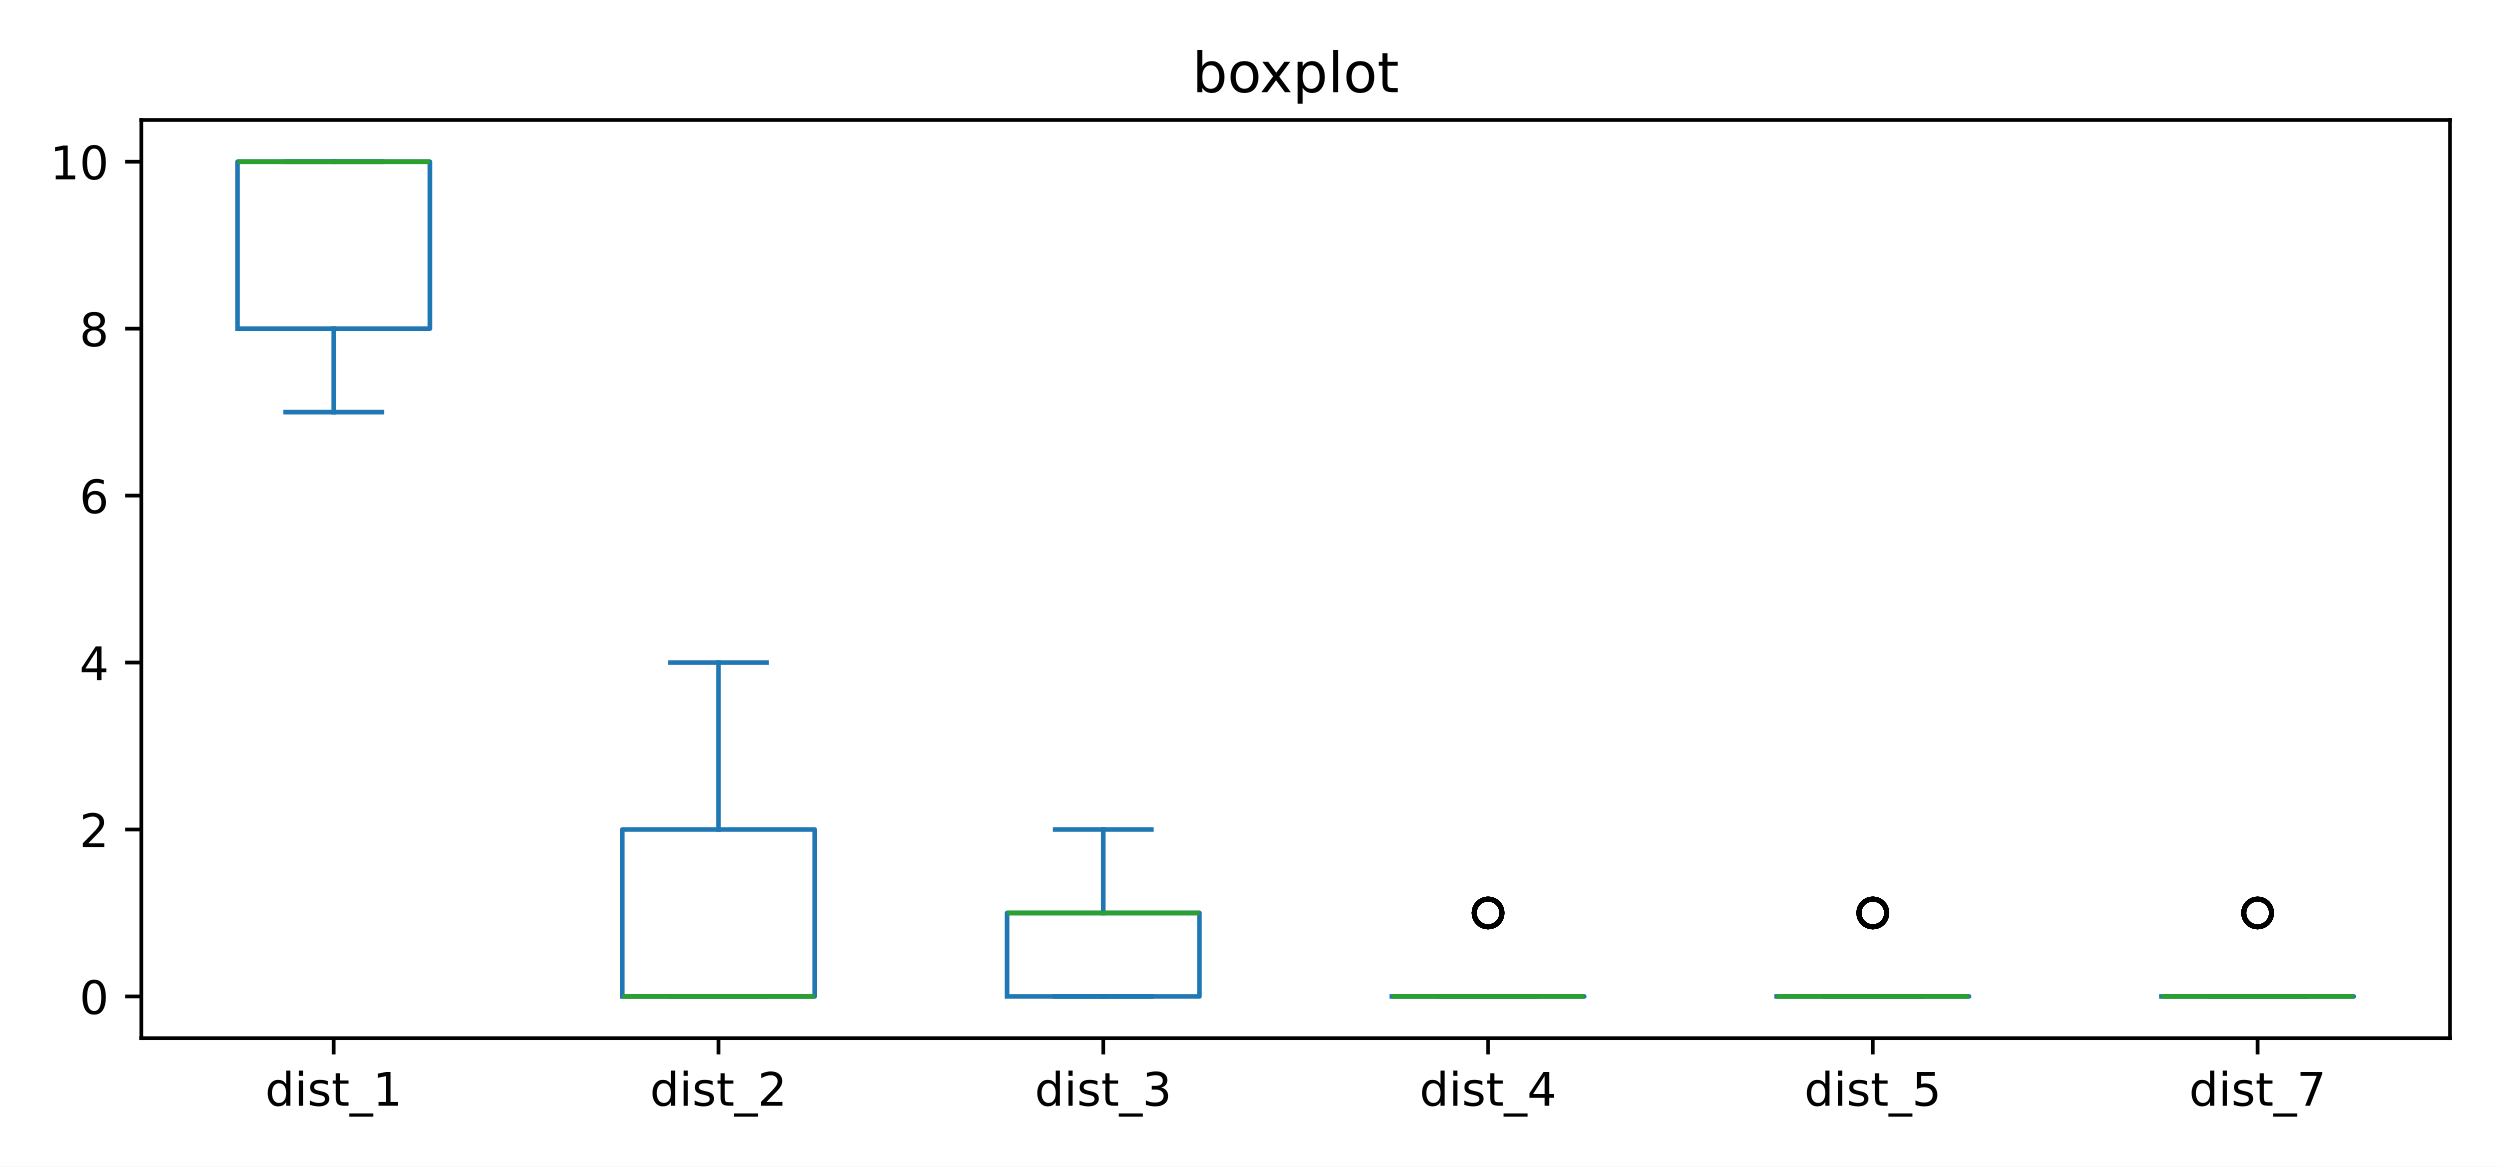
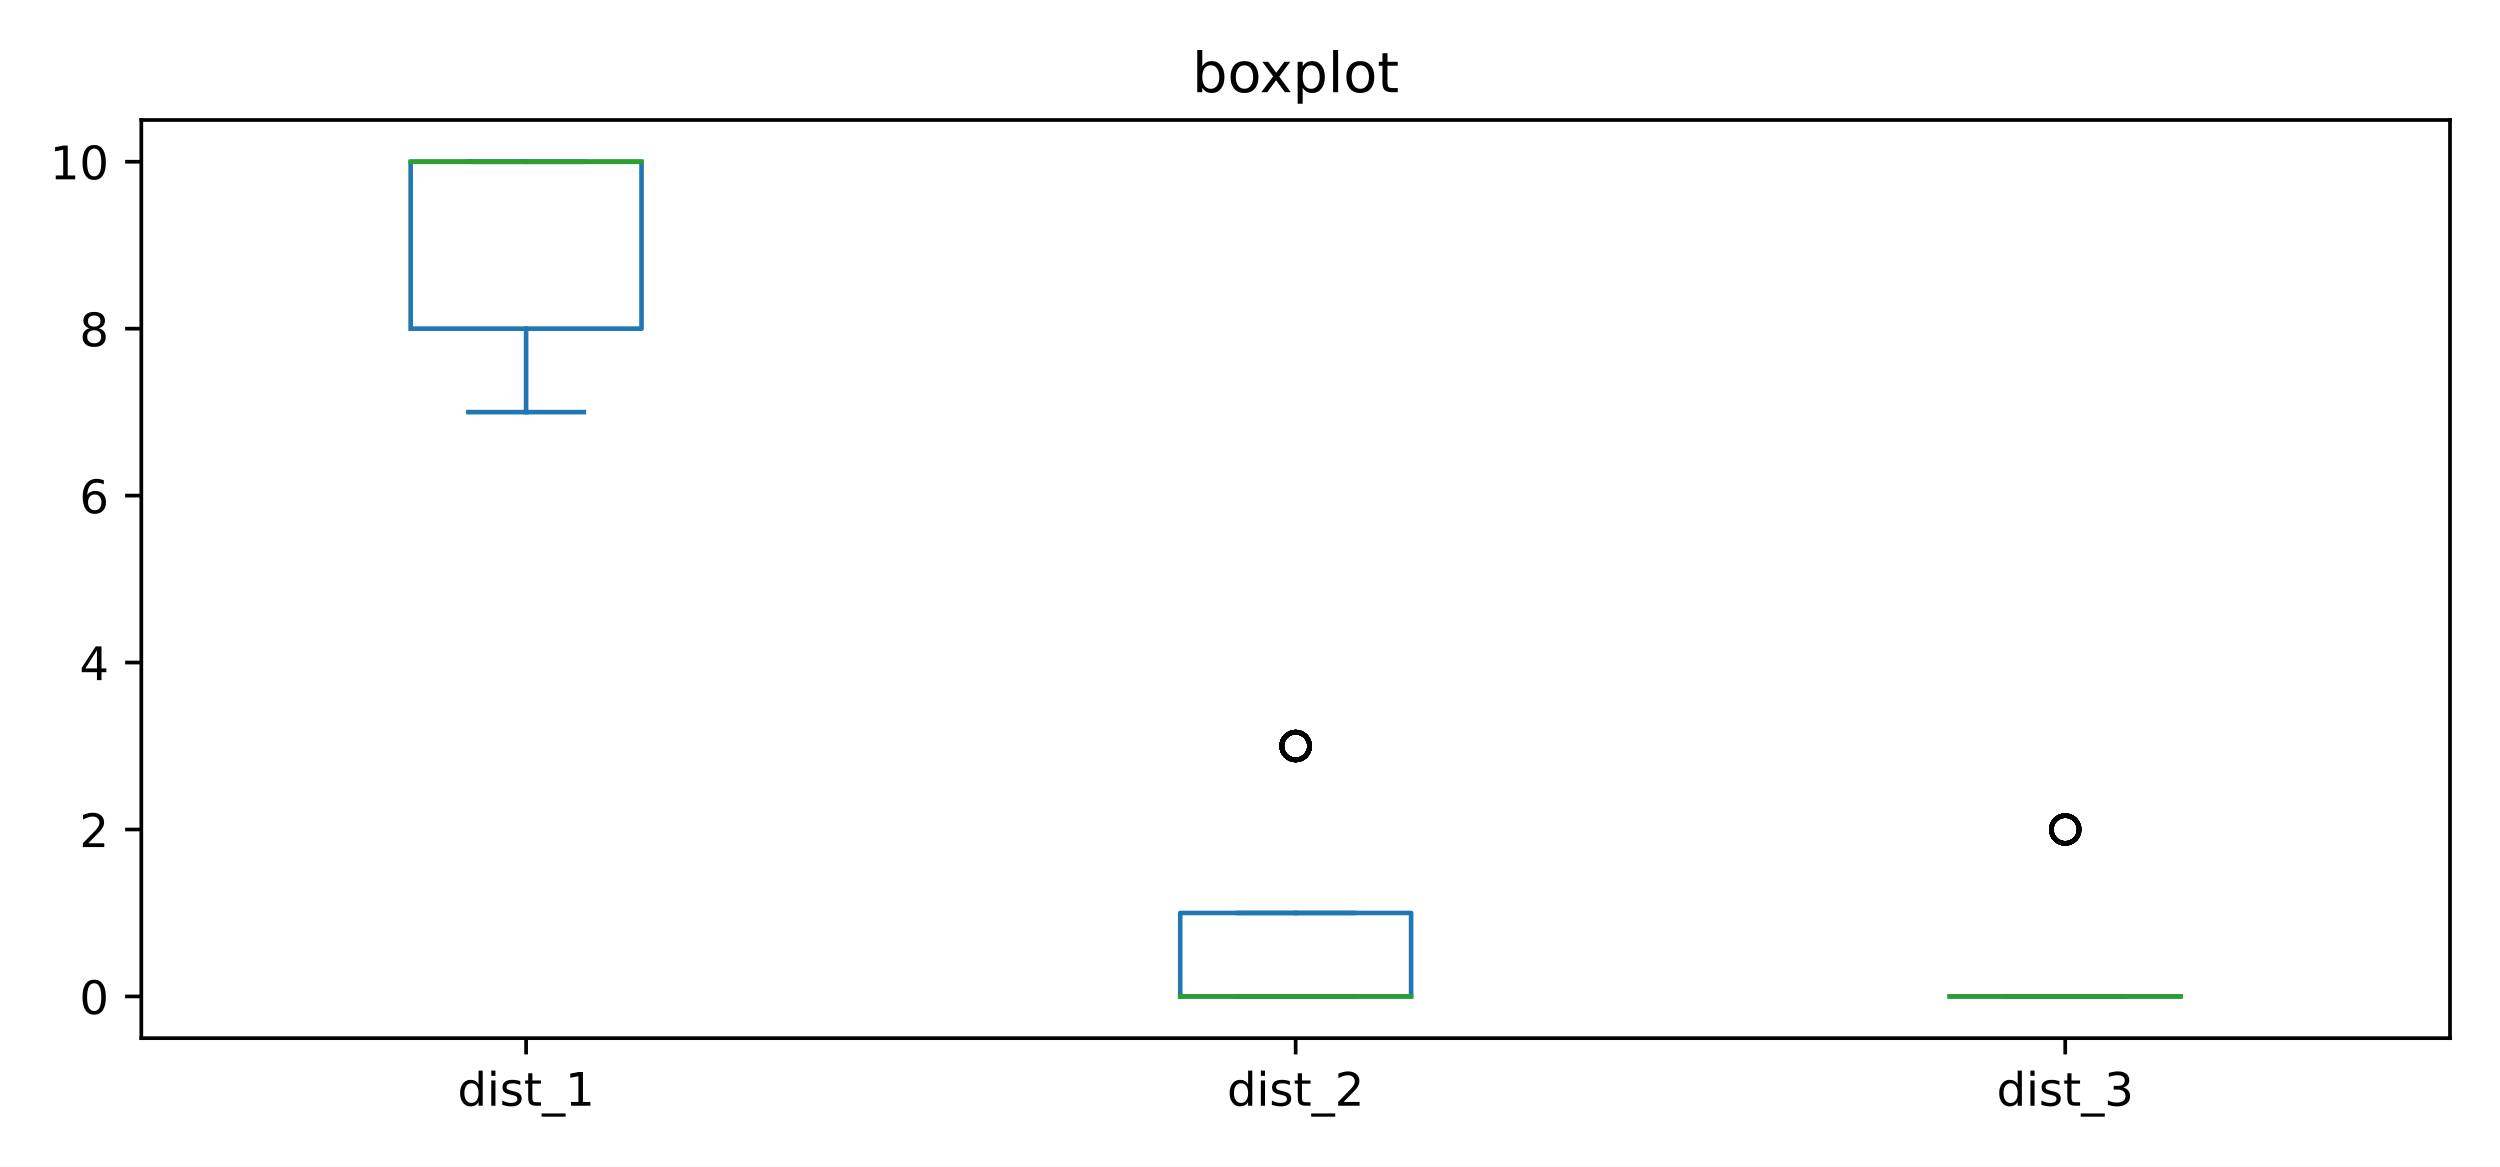
<svg xmlns="http://www.w3.org/2000/svg" xmlns:xlink="http://www.w3.org/1999/xlink" width="540pt" height="252pt" viewBox="0 0 540 252" version="1.1">
  <defs>
    <style type="text/css">*{stroke-linejoin: round; stroke-linecap: butt}</style>
  </defs>
  <g id="figure_1">
    <g id="patch_1">
      <path d="M 0 252  L 540 252  L 540 0  L 0 0  z " style="fill: #ffffff" />
    </g>
    <g id="axes_1">
      <g id="patch_2">
        <path d="M 30.525 224.244  L 529.2 224.244  L 529.2 25.918  L 30.525 25.918  z " style="fill: #ffffff" />
      </g>
      <g id="matplotlib.axis_1">
        <g id="xtick_1">
          <g id="line2d_1">
            <defs>
-               <path id="mc509474adf" d="M 0 0  L 0 3.5  " style="stroke: #000000; stroke-width: 0.8" />
+               <path id="m65c4c6ce9b" d="M 0 0  L 0 3.5  " style="stroke: #000000; stroke-width: 0.8" />
            </defs>
            <g>
-               <use xlink:href="#mc509474adf" x="72.081" y="224.244" style="stroke: #000000; stroke-width: 0.8" />
+               <use xlink:href="#m65c4c6ce9b" x="113.638" y="224.244" style="stroke: #000000; stroke-width: 0.8" />
            </g>
          </g>
          <g id="text_1">
-             <g transform="translate(57.27188 238.8422) scale(0.1 -0.1)">
+             <g transform="translate(98.82812 238.8422)scale(0.1 -0.1)">
              <defs>
                <path id="DejaVuSans-64" d="M 2906 2969  L 2906 4863  L 3481 4863  L 3481 0  L 2906 0  L 2906 525  Q 2725 213 2448 61  Q 2172 -91 1784 -91  Q 1150 -91 751 415  Q 353 922 353 1747  Q 353 2572 751 3078  Q 1150 3584 1784 3584  Q 2172 3584 2448 3432  Q 2725 3281 2906 2969  z M 947 1747  Q 947 1113 1208 752  Q 1469 391 1925 391  Q 2381 391 2643 752  Q 2906 1113 2906 1747  Q 2906 2381 2643 2742  Q 2381 3103 1925 3103  Q 1469 3103 1208 2742  Q 947 2381 947 1747  z " transform="scale(0.015625)" />
                <path id="DejaVuSans-69" d="M 603 3500  L 1178 3500  L 1178 0  L 603 0  L 603 3500  z M 603 4863  L 1178 4863  L 1178 4134  L 603 4134  L 603 4863  z " transform="scale(0.015625)" />
                <path id="DejaVuSans-73" d="M 2834 3397  L 2834 2853  Q 2591 2978 2328 3040  Q 2066 3103 1784 3103  Q 1356 3103 1142 2972  Q 928 2841 928 2578  Q 928 2378 1081 2264  Q 1234 2150 1697 2047  L 1894 2003  Q 2506 1872 2764 1633  Q 3022 1394 3022 966  Q 3022 478 2636 193  Q 2250 -91 1575 -91  Q 1294 -91 989 -36  Q 684 19 347 128  L 347 722  Q 666 556 975 473  Q 1284 391 1588 391  Q 1994 391 2212 530  Q 2431 669 2431 922  Q 2431 1156 2273 1281  Q 2116 1406 1581 1522  L 1381 1569  Q 847 1681 609 1914  Q 372 2147 372 2553  Q 372 3047 722 3315  Q 1072 3584 1716 3584  Q 2034 3584 2315 3537  Q 2597 3491 2834 3397  z " transform="scale(0.015625)" />
                <path id="DejaVuSans-74" d="M 1172 4494  L 1172 3500  L 2356 3500  L 2356 3053  L 1172 3053  L 1172 1153  Q 1172 725 1289 603  Q 1406 481 1766 481  L 2356 481  L 2356 0  L 1766 0  Q 1100 0 847 248  Q 594 497 594 1153  L 594 3053  L 172 3053  L 172 3500  L 594 3500  L 594 4494  L 1172 4494  z " transform="scale(0.015625)" />
                <path id="DejaVuSans-5f" d="M 3263 -1063  L 3263 -1509  L -63 -1509  L -63 -1063  L 3263 -1063  z " transform="scale(0.015625)" />
                <path id="DejaVuSans-31" d="M 794 531  L 1825 531  L 1825 4091  L 703 3866  L 703 4441  L 1819 4666  L 2450 4666  L 2450 531  L 3481 531  L 3481 0  L 794 0  L 794 531  z " transform="scale(0.015625)" />
              </defs>
              <use xlink:href="#DejaVuSans-64" />
              <use xlink:href="#DejaVuSans-69" x="63.477" />
              <use xlink:href="#DejaVuSans-73" x="91.26" />
              <use xlink:href="#DejaVuSans-74" x="143.359" />
              <use xlink:href="#DejaVuSans-5f" x="182.568" />
              <use xlink:href="#DejaVuSans-31" x="232.568" />
            </g>
          </g>
        </g>
        <g id="xtick_2">
          <g id="line2d_2">
            <g>
-               <use xlink:href="#mc509474adf" x="155.194" y="224.244" style="stroke: #000000; stroke-width: 0.8" />
+               <use xlink:href="#m65c4c6ce9b" x="279.863" y="224.244" style="stroke: #000000; stroke-width: 0.8" />
            </g>
          </g>
          <g id="text_2">
-             <g transform="translate(140.3844 238.8422) scale(0.1 -0.1)">
+             <g transform="translate(265.0531 238.8422)scale(0.1 -0.1)">
              <defs>
                <path id="DejaVuSans-32" d="M 1228 531  L 3431 531  L 3431 0  L 469 0  L 469 531  Q 828 903 1448 1529  Q 2069 2156 2228 2338  Q 2531 2678 2651 2914  Q 2772 3150 2772 3378  Q 2772 3750 2511 3984  Q 2250 4219 1831 4219  Q 1534 4219 1204 4116  Q 875 4013 500 3803  L 500 4441  Q 881 4594 1212 4672  Q 1544 4750 1819 4750  Q 2544 4750 2975 4387  Q 3406 4025 3406 3419  Q 3406 3131 3298 2873  Q 3191 2616 2906 2266  Q 2828 2175 2409 1742  Q 1991 1309 1228 531  z " transform="scale(0.015625)" />
              </defs>
              <use xlink:href="#DejaVuSans-64" />
              <use xlink:href="#DejaVuSans-69" x="63.477" />
              <use xlink:href="#DejaVuSans-73" x="91.26" />
              <use xlink:href="#DejaVuSans-74" x="143.359" />
              <use xlink:href="#DejaVuSans-5f" x="182.568" />
              <use xlink:href="#DejaVuSans-32" x="232.568" />
            </g>
          </g>
        </g>
        <g id="xtick_3">
          <g id="line2d_3">
            <g>
-               <use xlink:href="#mc509474adf" x="238.306" y="224.244" style="stroke: #000000; stroke-width: 0.8" />
+               <use xlink:href="#m65c4c6ce9b" x="446.087" y="224.244" style="stroke: #000000; stroke-width: 0.8" />
            </g>
          </g>
          <g id="text_3">
-             <g transform="translate(223.4969 238.8422) scale(0.1 -0.1)">
+             <g transform="translate(431.2781 238.8422)scale(0.1 -0.1)">
              <defs>
                <path id="DejaVuSans-33" d="M 2597 2516  Q 3050 2419 3304 2112  Q 3559 1806 3559 1356  Q 3559 666 3084 287  Q 2609 -91 1734 -91  Q 1441 -91 1130 -33  Q 819 25 488 141  L 488 750  Q 750 597 1062 519  Q 1375 441 1716 441  Q 2309 441 2620 675  Q 2931 909 2931 1356  Q 2931 1769 2642 2001  Q 2353 2234 1838 2234  L 1294 2234  L 1294 2753  L 1863 2753  Q 2328 2753 2575 2939  Q 2822 3125 2822 3475  Q 2822 3834 2567 4026  Q 2313 4219 1838 4219  Q 1578 4219 1281 4162  Q 984 4106 628 3988  L 628 4550  Q 988 4650 1302 4700  Q 1616 4750 1894 4750  Q 2613 4750 3031 4423  Q 3450 4097 3450 3541  Q 3450 3153 3228 2886  Q 3006 2619 2597 2516  z " transform="scale(0.015625)" />
              </defs>
              <use xlink:href="#DejaVuSans-64" />
              <use xlink:href="#DejaVuSans-69" x="63.477" />
              <use xlink:href="#DejaVuSans-73" x="91.26" />
              <use xlink:href="#DejaVuSans-74" x="143.359" />
              <use xlink:href="#DejaVuSans-5f" x="182.568" />
              <use xlink:href="#DejaVuSans-33" x="232.568" />
            </g>
          </g>
        </g>
-         <g id="xtick_4">
-           <g id="line2d_4">
-             <g>
-               <use xlink:href="#mc509474adf" x="321.419" y="224.244" style="stroke: #000000; stroke-width: 0.8" />
-             </g>
-           </g>
-           <g id="text_4">
-             <g transform="translate(306.6094 238.8422) scale(0.1 -0.1)">
-               <defs>
-                 <path id="DejaVuSans-34" d="M 2419 4116  L 825 1625  L 2419 1625  L 2419 4116  z M 2253 4666  L 3047 4666  L 3047 1625  L 3713 1625  L 3713 1100  L 3047 1100  L 3047 0  L 2419 0  L 2419 1100  L 313 1100  L 313 1709  L 2253 4666  z " transform="scale(0.015625)" />
-               </defs>
-               <use xlink:href="#DejaVuSans-64" />
-               <use xlink:href="#DejaVuSans-69" x="63.477" />
-               <use xlink:href="#DejaVuSans-73" x="91.26" />
-               <use xlink:href="#DejaVuSans-74" x="143.359" />
-               <use xlink:href="#DejaVuSans-5f" x="182.568" />
-               <use xlink:href="#DejaVuSans-34" x="232.568" />
-             </g>
-           </g>
-         </g>
-         <g id="xtick_5">
-           <g id="line2d_5">
-             <g>
-               <use xlink:href="#mc509474adf" x="404.531" y="224.244" style="stroke: #000000; stroke-width: 0.8" />
-             </g>
-           </g>
-           <g id="text_5">
-             <g transform="translate(389.7219 238.8422) scale(0.1 -0.1)">
-               <defs>
-                 <path id="DejaVuSans-35" d="M 691 4666  L 3169 4666  L 3169 4134  L 1269 4134  L 1269 2991  Q 1406 3038 1543 3061  Q 1681 3084 1819 3084  Q 2600 3084 3056 2656  Q 3513 2228 3513 1497  Q 3513 744 3044 326  Q 2575 -91 1722 -91  Q 1428 -91 1123 -41  Q 819 9 494 109  L 494 744  Q 775 591 1075 516  Q 1375 441 1709 441  Q 2250 441 2565 725  Q 2881 1009 2881 1497  Q 2881 1984 2565 2268  Q 2250 2553 1709 2553  Q 1456 2553 1204 2497  Q 953 2441 691 2322  L 691 4666  z " transform="scale(0.015625)" />
-               </defs>
-               <use xlink:href="#DejaVuSans-64" />
-               <use xlink:href="#DejaVuSans-69" x="63.477" />
-               <use xlink:href="#DejaVuSans-73" x="91.26" />
-               <use xlink:href="#DejaVuSans-74" x="143.359" />
-               <use xlink:href="#DejaVuSans-5f" x="182.568" />
-               <use xlink:href="#DejaVuSans-35" x="232.568" />
-             </g>
-           </g>
-         </g>
-         <g id="xtick_6">
-           <g id="line2d_6">
-             <g>
-               <use xlink:href="#mc509474adf" x="487.644" y="224.244" style="stroke: #000000; stroke-width: 0.8" />
-             </g>
-           </g>
-           <g id="text_6">
-             <g transform="translate(472.8344 238.8422) scale(0.1 -0.1)">
-               <defs>
-                 <path id="DejaVuSans-37" d="M 525 4666  L 3525 4666  L 3525 4397  L 1831 0  L 1172 0  L 2766 4134  L 525 4134  L 525 4666  z " transform="scale(0.015625)" />
-               </defs>
-               <use xlink:href="#DejaVuSans-64" />
-               <use xlink:href="#DejaVuSans-69" x="63.477" />
-               <use xlink:href="#DejaVuSans-73" x="91.26" />
-               <use xlink:href="#DejaVuSans-74" x="143.359" />
-               <use xlink:href="#DejaVuSans-5f" x="182.568" />
-               <use xlink:href="#DejaVuSans-37" x="232.568" />
-             </g>
-           </g>
-         </g>
      </g>
      <g id="matplotlib.axis_2">
        <g id="ytick_1">
+           <g id="line2d_4">
+             <defs>
+               <path id="mb5ad84208a" d="M 0 0  L -3.5 0  " style="stroke: #000000; stroke-width: 0.8" />
+             </defs>
+             <g>
+               <use xlink:href="#mb5ad84208a" x="30.525" y="215.229" style="stroke: #000000; stroke-width: 0.8" />
+             </g>
+           </g>
+           <g id="text_4">
+             <g transform="translate(17.1625 219.0282)scale(0.1 -0.1)">
+               <defs>
+                 <path id="DejaVuSans-30" d="M 2034 4250  Q 1547 4250 1301 3770  Q 1056 3291 1056 2328  Q 1056 1369 1301 889  Q 1547 409 2034 409  Q 2525 409 2770 889  Q 3016 1369 3016 2328  Q 3016 3291 2770 3770  Q 2525 4250 2034 4250  z M 2034 4750  Q 2819 4750 3233 4129  Q 3647 3509 3647 2328  Q 3647 1150 3233 529  Q 2819 -91 2034 -91  Q 1250 -91 836 529  Q 422 1150 422 2328  Q 422 3509 836 4129  Q 1250 4750 2034 4750  z " transform="scale(0.015625)" />
+               </defs>
+               <use xlink:href="#DejaVuSans-30" />
+             </g>
+           </g>
+         </g>
+         <g id="ytick_2">
+           <g id="line2d_5">
+             <g>
+               <use xlink:href="#mb5ad84208a" x="30.525" y="179.17" style="stroke: #000000; stroke-width: 0.8" />
+             </g>
+           </g>
+           <g id="text_5">
+             <g transform="translate(17.1625 182.969)scale(0.1 -0.1)">
+               <use xlink:href="#DejaVuSans-32" />
+             </g>
+           </g>
+         </g>
+         <g id="ytick_3">
+           <g id="line2d_6">
+             <g>
+               <use xlink:href="#mb5ad84208a" x="30.525" y="143.111" style="stroke: #000000; stroke-width: 0.8" />
+             </g>
+           </g>
+           <g id="text_6">
+             <g transform="translate(17.1625 146.9098)scale(0.1 -0.1)">
+               <defs>
+                 <path id="DejaVuSans-34" d="M 2419 4116  L 825 1625  L 2419 1625  L 2419 4116  z M 2253 4666  L 3047 4666  L 3047 1625  L 3713 1625  L 3713 1100  L 3047 1100  L 3047 0  L 2419 0  L 2419 1100  L 313 1100  L 313 1709  L 2253 4666  z " transform="scale(0.015625)" />
+               </defs>
+               <use xlink:href="#DejaVuSans-34" />
+             </g>
+           </g>
+         </g>
+         <g id="ytick_4">
          <g id="line2d_7">
-             <defs>
-               <path id="mdb447fa085" d="M 0 0  L -3.5 0  " style="stroke: #000000; stroke-width: 0.8" />
-             </defs>
-             <g>
-               <use xlink:href="#mdb447fa085" x="30.525" y="215.229" style="stroke: #000000; stroke-width: 0.8" />
+             <g>
+               <use xlink:href="#mb5ad84208a" x="30.525" y="107.051" style="stroke: #000000; stroke-width: 0.8" />
            </g>
          </g>
          <g id="text_7">
-             <g transform="translate(17.1625 219.0282) scale(0.1 -0.1)">
-               <defs>
-                 <path id="DejaVuSans-30" d="M 2034 4250  Q 1547 4250 1301 3770  Q 1056 3291 1056 2328  Q 1056 1369 1301 889  Q 1547 409 2034 409  Q 2525 409 2770 889  Q 3016 1369 3016 2328  Q 3016 3291 2770 3770  Q 2525 4250 2034 4250  z M 2034 4750  Q 2819 4750 3233 4129  Q 3647 3509 3647 2328  Q 3647 1150 3233 529  Q 2819 -91 2034 -91  Q 1250 -91 836 529  Q 422 1150 422 2328  Q 422 3509 836 4129  Q 1250 4750 2034 4750  z " transform="scale(0.015625)" />
-               </defs>
-               <use xlink:href="#DejaVuSans-30" />
-             </g>
-           </g>
-         </g>
-         <g id="ytick_2">
+             <g transform="translate(17.1625 110.8506)scale(0.1 -0.1)">
+               <defs>
+                 <path id="DejaVuSans-36" d="M 2113 2584  Q 1688 2584 1439 2293  Q 1191 2003 1191 1497  Q 1191 994 1439 701  Q 1688 409 2113 409  Q 2538 409 2786 701  Q 3034 994 3034 1497  Q 3034 2003 2786 2293  Q 2538 2584 2113 2584  z M 3366 4563  L 3366 3988  Q 3128 4100 2886 4159  Q 2644 4219 2406 4219  Q 1781 4219 1451 3797  Q 1122 3375 1075 2522  Q 1259 2794 1537 2939  Q 1816 3084 2150 3084  Q 2853 3084 3261 2657  Q 3669 2231 3669 1497  Q 3669 778 3244 343  Q 2819 -91 2113 -91  Q 1303 -91 875 529  Q 447 1150 447 2328  Q 447 3434 972 4092  Q 1497 4750 2381 4750  Q 2619 4750 2861 4703  Q 3103 4656 3366 4563  z " transform="scale(0.015625)" />
+               </defs>
+               <use xlink:href="#DejaVuSans-36" />
+             </g>
+           </g>
+         </g>
+         <g id="ytick_5">
          <g id="line2d_8">
            <g>
-               <use xlink:href="#mdb447fa085" x="30.525" y="179.17" style="stroke: #000000; stroke-width: 0.8" />
+               <use xlink:href="#mb5ad84208a" x="30.525" y="70.992" style="stroke: #000000; stroke-width: 0.8" />
            </g>
          </g>
          <g id="text_8">
-             <g transform="translate(17.1625 182.969) scale(0.1 -0.1)">
-               <use xlink:href="#DejaVuSans-32" />
-             </g>
-           </g>
-         </g>
-         <g id="ytick_3">
+             <g transform="translate(17.1625 74.79135)scale(0.1 -0.1)">
+               <defs>
+                 <path id="DejaVuSans-38" d="M 2034 2216  Q 1584 2216 1326 1975  Q 1069 1734 1069 1313  Q 1069 891 1326 650  Q 1584 409 2034 409  Q 2484 409 2743 651  Q 3003 894 3003 1313  Q 3003 1734 2745 1975  Q 2488 2216 2034 2216  z M 1403 2484  Q 997 2584 770 2862  Q 544 3141 544 3541  Q 544 4100 942 4425  Q 1341 4750 2034 4750  Q 2731 4750 3128 4425  Q 3525 4100 3525 3541  Q 3525 3141 3298 2862  Q 3072 2584 2669 2484  Q 3125 2378 3379 2068  Q 3634 1759 3634 1313  Q 3634 634 3220 271  Q 2806 -91 2034 -91  Q 1263 -91 848 271  Q 434 634 434 1313  Q 434 1759 690 2068  Q 947 2378 1403 2484  z M 1172 3481  Q 1172 3119 1398 2916  Q 1625 2713 2034 2713  Q 2441 2713 2670 2916  Q 2900 3119 2900 3481  Q 2900 3844 2670 4047  Q 2441 4250 2034 4250  Q 1625 4250 1398 4047  Q 1172 3844 1172 3481  z " transform="scale(0.015625)" />
+               </defs>
+               <use xlink:href="#DejaVuSans-38" />
+             </g>
+           </g>
+         </g>
+         <g id="ytick_6">
          <g id="line2d_9">
            <g>
-               <use xlink:href="#mdb447fa085" x="30.525" y="143.111" style="stroke: #000000; stroke-width: 0.8" />
+               <use xlink:href="#mb5ad84208a" x="30.525" y="34.933" style="stroke: #000000; stroke-width: 0.8" />
            </g>
          </g>
          <g id="text_9">
-             <g transform="translate(17.1625 146.9098) scale(0.1 -0.1)">
-               <use xlink:href="#DejaVuSans-34" />
-             </g>
-           </g>
-         </g>
-         <g id="ytick_4">
-           <g id="line2d_10">
-             <g>
-               <use xlink:href="#mdb447fa085" x="30.525" y="107.051" style="stroke: #000000; stroke-width: 0.8" />
-             </g>
-           </g>
-           <g id="text_10">
-             <g transform="translate(17.1625 110.8506) scale(0.1 -0.1)">
-               <defs>
-                 <path id="DejaVuSans-36" d="M 2113 2584  Q 1688 2584 1439 2293  Q 1191 2003 1191 1497  Q 1191 994 1439 701  Q 1688 409 2113 409  Q 2538 409 2786 701  Q 3034 994 3034 1497  Q 3034 2003 2786 2293  Q 2538 2584 2113 2584  z M 3366 4563  L 3366 3988  Q 3128 4100 2886 4159  Q 2644 4219 2406 4219  Q 1781 4219 1451 3797  Q 1122 3375 1075 2522  Q 1259 2794 1537 2939  Q 1816 3084 2150 3084  Q 2853 3084 3261 2657  Q 3669 2231 3669 1497  Q 3669 778 3244 343  Q 2819 -91 2113 -91  Q 1303 -91 875 529  Q 447 1150 447 2328  Q 447 3434 972 4092  Q 1497 4750 2381 4750  Q 2619 4750 2861 4703  Q 3103 4656 3366 4563  z " transform="scale(0.015625)" />
-               </defs>
-               <use xlink:href="#DejaVuSans-36" />
-             </g>
-           </g>
-         </g>
-         <g id="ytick_5">
-           <g id="line2d_11">
-             <g>
-               <use xlink:href="#mdb447fa085" x="30.525" y="70.992" style="stroke: #000000; stroke-width: 0.8" />
-             </g>
-           </g>
-           <g id="text_11">
-             <g transform="translate(17.1625 74.79135) scale(0.1 -0.1)">
-               <defs>
-                 <path id="DejaVuSans-38" d="M 2034 2216  Q 1584 2216 1326 1975  Q 1069 1734 1069 1313  Q 1069 891 1326 650  Q 1584 409 2034 409  Q 2484 409 2743 651  Q 3003 894 3003 1313  Q 3003 1734 2745 1975  Q 2488 2216 2034 2216  z M 1403 2484  Q 997 2584 770 2862  Q 544 3141 544 3541  Q 544 4100 942 4425  Q 1341 4750 2034 4750  Q 2731 4750 3128 4425  Q 3525 4100 3525 3541  Q 3525 3141 3298 2862  Q 3072 2584 2669 2484  Q 3125 2378 3379 2068  Q 3634 1759 3634 1313  Q 3634 634 3220 271  Q 2806 -91 2034 -91  Q 1263 -91 848 271  Q 434 634 434 1313  Q 434 1759 690 2068  Q 947 2378 1403 2484  z M 1172 3481  Q 1172 3119 1398 2916  Q 1625 2713 2034 2713  Q 2441 2713 2670 2916  Q 2900 3119 2900 3481  Q 2900 3844 2670 4047  Q 2441 4250 2034 4250  Q 1625 4250 1398 4047  Q 1172 3844 1172 3481  z " transform="scale(0.015625)" />
-               </defs>
-               <use xlink:href="#DejaVuSans-38" />
-             </g>
-           </g>
-         </g>
-         <g id="ytick_6">
-           <g id="line2d_12">
-             <g>
-               <use xlink:href="#mdb447fa085" x="30.525" y="34.933" style="stroke: #000000; stroke-width: 0.8" />
-             </g>
-           </g>
-           <g id="text_12">
-             <g transform="translate(10.8 38.73215) scale(0.1 -0.1)">
+             <g transform="translate(10.8 38.73215)scale(0.1 -0.1)">
              <use xlink:href="#DejaVuSans-31" />
              <use xlink:href="#DejaVuSans-30" x="63.623" />
            </g>
          </g>
        </g>
      </g>
+       <g id="line2d_10">
+         <path d="M 88.704 70.992  L 138.571 70.992  L 138.571 34.933  L 88.704 34.933  L 88.704 70.992  " clip-path="url(#p6f16b1b63f)" style="fill: none; stroke: #1f77b4; stroke-linecap: square" />
+       </g>
+       <g id="line2d_11">
+         <path d="M 113.638 70.992  L 113.638 89.022  " clip-path="url(#p6f16b1b63f)" style="fill: none; stroke: #1f77b4; stroke-linecap: square" />
+       </g>
+       <g id="line2d_12">
+         <path d="M 113.638 34.933  L 113.638 34.933  " clip-path="url(#p6f16b1b63f)" style="fill: none; stroke: #1f77b4; stroke-linecap: square" />
+       </g>
      <g id="line2d_13">
-         <path d="M 51.303 70.992  L 92.859 70.992  L 92.859 34.933  L 51.303 34.933  L 51.303 70.992  " clip-path="url(#pc82cfcecc7)" style="fill: none; stroke: #1f77b4; stroke-linecap: square" />
+         <path d="M 101.171 89.022  L 126.104 89.022  " clip-path="url(#p6f16b1b63f)" style="fill: none; stroke: #1f77b4; stroke-linecap: square" />
      </g>
      <g id="line2d_14">
-         <path d="M 72.081 70.992  L 72.081 89.022  " clip-path="url(#pc82cfcecc7)" style="fill: none; stroke: #1f77b4; stroke-linecap: square" />
-       </g>
-       <g id="line2d_15">
-         <path d="M 72.081 34.933  L 72.081 34.933  " clip-path="url(#pc82cfcecc7)" style="fill: none; stroke: #1f77b4; stroke-linecap: square" />
-       </g>
+         <path d="M 101.171 34.933  L 126.104 34.933  " clip-path="url(#p6f16b1b63f)" style="fill: none; stroke: #1f77b4; stroke-linecap: square" />
+       </g>
+       <g id="line2d_15" />
      <g id="line2d_16">
-         <path d="M 61.692 89.022  L 82.47 89.022  " clip-path="url(#pc82cfcecc7)" style="fill: none; stroke: #1f77b4; stroke-linecap: square" />
+         <path d="M 254.929 215.229  L 304.796 215.229  L 304.796 197.199  L 254.929 197.199  L 254.929 215.229  " clip-path="url(#p6f16b1b63f)" style="fill: none; stroke: #1f77b4; stroke-linecap: square" />
      </g>
      <g id="line2d_17">
-         <path d="M 61.692 34.933  L 82.47 34.933  " clip-path="url(#pc82cfcecc7)" style="fill: none; stroke: #1f77b4; stroke-linecap: square" />
-       </g>
-       <g id="line2d_18" />
+         <path d="M 279.863 215.229  L 279.863 215.229  " clip-path="url(#p6f16b1b63f)" style="fill: none; stroke: #1f77b4; stroke-linecap: square" />
+       </g>
+       <g id="line2d_18">
+         <path d="M 279.863 197.199  L 279.863 197.199  " clip-path="url(#p6f16b1b63f)" style="fill: none; stroke: #1f77b4; stroke-linecap: square" />
+       </g>
      <g id="line2d_19">
-         <path d="M 134.416 215.229  L 175.972 215.229  L 175.972 179.17  L 134.416 179.17  L 134.416 215.229  " clip-path="url(#pc82cfcecc7)" style="fill: none; stroke: #1f77b4; stroke-linecap: square" />
+         <path d="M 267.396 215.229  L 292.329 215.229  " clip-path="url(#p6f16b1b63f)" style="fill: none; stroke: #1f77b4; stroke-linecap: square" />
      </g>
      <g id="line2d_20">
-         <path d="M 155.194 215.229  L 155.194 215.229  " clip-path="url(#pc82cfcecc7)" style="fill: none; stroke: #1f77b4; stroke-linecap: square" />
+         <path d="M 267.396 197.199  L 292.329 197.199  " clip-path="url(#p6f16b1b63f)" style="fill: none; stroke: #1f77b4; stroke-linecap: square" />
      </g>
      <g id="line2d_21">
-         <path d="M 155.194 179.17  L 155.194 143.111  " clip-path="url(#pc82cfcecc7)" style="fill: none; stroke: #1f77b4; stroke-linecap: square" />
+         <defs>
+           <path id="m612ce79c65" d="M 0 3  C 0.796 3 1.559 2.684 2.121 2.121  C 2.684 1.559 3 0.796 3 0  C 3 -0.796 2.684 -1.559 2.121 -2.121  C 1.559 -2.684 0.796 -3 0 -3  C -0.796 -3 -1.559 -2.684 -2.121 -2.121  C -2.684 -1.559 -3 -0.796 -3 0  C -3 0.796 -2.684 1.559 -2.121 2.121  C -1.559 2.684 -0.796 3 0 3  z " style="stroke: #000000" />
+         </defs>
+         <g clip-path="url(#p6f16b1b63f)">
+           <use xlink:href="#m612ce79c65" x="279.863" y="161.14" style="fill-opacity: 0; stroke: #000000" />
+           <use xlink:href="#m612ce79c65" x="279.863" y="161.14" style="fill-opacity: 0; stroke: #000000" />
+           <use xlink:href="#m612ce79c65" x="279.863" y="161.14" style="fill-opacity: 0; stroke: #000000" />
+           <use xlink:href="#m612ce79c65" x="279.863" y="161.14" style="fill-opacity: 0; stroke: #000000" />
+           <use xlink:href="#m612ce79c65" x="279.863" y="161.14" style="fill-opacity: 0; stroke: #000000" />
+           <use xlink:href="#m612ce79c65" x="279.863" y="161.14" style="fill-opacity: 0; stroke: #000000" />
+           <use xlink:href="#m612ce79c65" x="279.863" y="161.14" style="fill-opacity: 0; stroke: #000000" />
+           <use xlink:href="#m612ce79c65" x="279.863" y="161.14" style="fill-opacity: 0; stroke: #000000" />
+           <use xlink:href="#m612ce79c65" x="279.863" y="161.14" style="fill-opacity: 0; stroke: #000000" />
+           <use xlink:href="#m612ce79c65" x="279.863" y="161.14" style="fill-opacity: 0; stroke: #000000" />
+           <use xlink:href="#m612ce79c65" x="279.863" y="161.14" style="fill-opacity: 0; stroke: #000000" />
+           <use xlink:href="#m612ce79c65" x="279.863" y="161.14" style="fill-opacity: 0; stroke: #000000" />
+           <use xlink:href="#m612ce79c65" x="279.863" y="161.14" style="fill-opacity: 0; stroke: #000000" />
+           <use xlink:href="#m612ce79c65" x="279.863" y="161.14" style="fill-opacity: 0; stroke: #000000" />
+         </g>
      </g>
      <g id="line2d_22">
-         <path d="M 144.805 215.229  L 165.583 215.229  " clip-path="url(#pc82cfcecc7)" style="fill: none; stroke: #1f77b4; stroke-linecap: square" />
+         <path d="M 421.154 215.229  L 471.021 215.229  L 471.021 215.229  L 421.154 215.229  L 421.154 215.229  " clip-path="url(#p6f16b1b63f)" style="fill: none; stroke: #1f77b4; stroke-linecap: square" />
      </g>
      <g id="line2d_23">
-         <path d="M 144.805 143.111  L 165.583 143.111  " clip-path="url(#pc82cfcecc7)" style="fill: none; stroke: #1f77b4; stroke-linecap: square" />
-       </g>
-       <g id="line2d_24" />
+         <path d="M 446.087 215.229  L 446.087 215.229  " clip-path="url(#p6f16b1b63f)" style="fill: none; stroke: #1f77b4; stroke-linecap: square" />
+       </g>
+       <g id="line2d_24">
+         <path d="M 446.087 215.229  L 446.087 215.229  " clip-path="url(#p6f16b1b63f)" style="fill: none; stroke: #1f77b4; stroke-linecap: square" />
+       </g>
      <g id="line2d_25">
-         <path d="M 217.528 215.229  L 259.084 215.229  L 259.084 197.199  L 217.528 197.199  L 217.528 215.229  " clip-path="url(#pc82cfcecc7)" style="fill: none; stroke: #1f77b4; stroke-linecap: square" />
+         <path d="M 433.621 215.229  L 458.554 215.229  " clip-path="url(#p6f16b1b63f)" style="fill: none; stroke: #1f77b4; stroke-linecap: square" />
      </g>
      <g id="line2d_26">
-         <path d="M 238.306 215.229  L 238.306 215.229  " clip-path="url(#pc82cfcecc7)" style="fill: none; stroke: #1f77b4; stroke-linecap: square" />
+         <path d="M 433.621 215.229  L 458.554 215.229  " clip-path="url(#p6f16b1b63f)" style="fill: none; stroke: #1f77b4; stroke-linecap: square" />
      </g>
      <g id="line2d_27">
-         <path d="M 238.306 197.199  L 238.306 179.17  " clip-path="url(#pc82cfcecc7)" style="fill: none; stroke: #1f77b4; stroke-linecap: square" />
+         <g clip-path="url(#p6f16b1b63f)">
+           <use xlink:href="#m612ce79c65" x="446.087" y="179.17" style="fill-opacity: 0; stroke: #000000" />
+           <use xlink:href="#m612ce79c65" x="446.087" y="179.17" style="fill-opacity: 0; stroke: #000000" />
+           <use xlink:href="#m612ce79c65" x="446.087" y="179.17" style="fill-opacity: 0; stroke: #000000" />
+           <use xlink:href="#m612ce79c65" x="446.087" y="179.17" style="fill-opacity: 0; stroke: #000000" />
+           <use xlink:href="#m612ce79c65" x="446.087" y="179.17" style="fill-opacity: 0; stroke: #000000" />
+           <use xlink:href="#m612ce79c65" x="446.087" y="179.17" style="fill-opacity: 0; stroke: #000000" />
+           <use xlink:href="#m612ce79c65" x="446.087" y="179.17" style="fill-opacity: 0; stroke: #000000" />
+         </g>
      </g>
      <g id="line2d_28">
-         <path d="M 227.917 215.229  L 248.695 215.229  " clip-path="url(#pc82cfcecc7)" style="fill: none; stroke: #1f77b4; stroke-linecap: square" />
+         <path d="M 88.704 34.933  L 138.571 34.933  " clip-path="url(#p6f16b1b63f)" style="fill: none; stroke: #2ca02c; stroke-linecap: square" />
      </g>
      <g id="line2d_29">
-         <path d="M 227.917 179.17  L 248.695 179.17  " clip-path="url(#pc82cfcecc7)" style="fill: none; stroke: #1f77b4; stroke-linecap: square" />
-       </g>
-       <g id="line2d_30" />
-       <g id="line2d_31">
-         <path d="M 300.641 215.229  L 342.197 215.229  L 342.197 215.229  L 300.641 215.229  L 300.641 215.229  " clip-path="url(#pc82cfcecc7)" style="fill: none; stroke: #1f77b4; stroke-linecap: square" />
-       </g>
-       <g id="line2d_32">
-         <path d="M 321.419 215.229  L 321.419 215.229  " clip-path="url(#pc82cfcecc7)" style="fill: none; stroke: #1f77b4; stroke-linecap: square" />
-       </g>
-       <g id="line2d_33">
-         <path d="M 321.419 215.229  L 321.419 215.229  " clip-path="url(#pc82cfcecc7)" style="fill: none; stroke: #1f77b4; stroke-linecap: square" />
-       </g>
-       <g id="line2d_34">
-         <path d="M 311.03 215.229  L 331.808 215.229  " clip-path="url(#pc82cfcecc7)" style="fill: none; stroke: #1f77b4; stroke-linecap: square" />
-       </g>
-       <g id="line2d_35">
-         <path d="M 311.03 215.229  L 331.808 215.229  " clip-path="url(#pc82cfcecc7)" style="fill: none; stroke: #1f77b4; stroke-linecap: square" />
-       </g>
-       <g id="line2d_36">
-         <defs>
-           <path id="mb24009f1a3" d="M 0 3  C 0.796 3 1.559 2.684 2.121 2.121  C 2.684 1.559 3 0.796 3 0  C 3 -0.796 2.684 -1.559 2.121 -2.121  C 1.559 -2.684 0.796 -3 0 -3  C -0.796 -3 -1.559 -2.684 -2.121 -2.121  C -2.684 -1.559 -3 -0.796 -3 0  C -3 0.796 -2.684 1.559 -2.121 2.121  C -1.559 2.684 -0.796 3 0 3  z " style="stroke: #000000" />
-         </defs>
-         <g clip-path="url(#pc82cfcecc7)">
-           <use xlink:href="#mb24009f1a3" x="321.419" y="197.199" style="fill-opacity: 0; stroke: #000000" />
-           <use xlink:href="#mb24009f1a3" x="321.419" y="197.199" style="fill-opacity: 0; stroke: #000000" />
-           <use xlink:href="#mb24009f1a3" x="321.419" y="197.199" style="fill-opacity: 0; stroke: #000000" />
-           <use xlink:href="#mb24009f1a3" x="321.419" y="197.199" style="fill-opacity: 0; stroke: #000000" />
-           <use xlink:href="#mb24009f1a3" x="321.419" y="197.199" style="fill-opacity: 0; stroke: #000000" />
-           <use xlink:href="#mb24009f1a3" x="321.419" y="197.199" style="fill-opacity: 0; stroke: #000000" />
-           <use xlink:href="#mb24009f1a3" x="321.419" y="197.199" style="fill-opacity: 0; stroke: #000000" />
-           <use xlink:href="#mb24009f1a3" x="321.419" y="197.199" style="fill-opacity: 0; stroke: #000000" />
-           <use xlink:href="#mb24009f1a3" x="321.419" y="197.199" style="fill-opacity: 0; stroke: #000000" />
-         </g>
-       </g>
-       <g id="line2d_37">
-         <path d="M 383.753 215.229  L 425.309 215.229  L 425.309 215.229  L 383.753 215.229  L 383.753 215.229  " clip-path="url(#pc82cfcecc7)" style="fill: none; stroke: #1f77b4; stroke-linecap: square" />
-       </g>
-       <g id="line2d_38">
-         <path d="M 404.531 215.229  L 404.531 215.229  " clip-path="url(#pc82cfcecc7)" style="fill: none; stroke: #1f77b4; stroke-linecap: square" />
-       </g>
-       <g id="line2d_39">
-         <path d="M 404.531 215.229  L 404.531 215.229  " clip-path="url(#pc82cfcecc7)" style="fill: none; stroke: #1f77b4; stroke-linecap: square" />
-       </g>
-       <g id="line2d_40">
-         <path d="M 394.142 215.229  L 414.92 215.229  " clip-path="url(#pc82cfcecc7)" style="fill: none; stroke: #1f77b4; stroke-linecap: square" />
-       </g>
-       <g id="line2d_41">
-         <path d="M 394.142 215.229  L 414.92 215.229  " clip-path="url(#pc82cfcecc7)" style="fill: none; stroke: #1f77b4; stroke-linecap: square" />
-       </g>
-       <g id="line2d_42">
-         <g clip-path="url(#pc82cfcecc7)">
-           <use xlink:href="#mb24009f1a3" x="404.531" y="197.199" style="fill-opacity: 0; stroke: #000000" />
-           <use xlink:href="#mb24009f1a3" x="404.531" y="197.199" style="fill-opacity: 0; stroke: #000000" />
-           <use xlink:href="#mb24009f1a3" x="404.531" y="197.199" style="fill-opacity: 0; stroke: #000000" />
-           <use xlink:href="#mb24009f1a3" x="404.531" y="197.199" style="fill-opacity: 0; stroke: #000000" />
-           <use xlink:href="#mb24009f1a3" x="404.531" y="197.199" style="fill-opacity: 0; stroke: #000000" />
-           <use xlink:href="#mb24009f1a3" x="404.531" y="197.199" style="fill-opacity: 0; stroke: #000000" />
-           <use xlink:href="#mb24009f1a3" x="404.531" y="197.199" style="fill-opacity: 0; stroke: #000000" />
-           <use xlink:href="#mb24009f1a3" x="404.531" y="197.199" style="fill-opacity: 0; stroke: #000000" />
-           <use xlink:href="#mb24009f1a3" x="404.531" y="197.199" style="fill-opacity: 0; stroke: #000000" />
-           <use xlink:href="#mb24009f1a3" x="404.531" y="197.199" style="fill-opacity: 0; stroke: #000000" />
-         </g>
-       </g>
-       <g id="line2d_43">
-         <path d="M 466.866 215.229  L 508.422 215.229  L 508.422 215.229  L 466.866 215.229  L 466.866 215.229  " clip-path="url(#pc82cfcecc7)" style="fill: none; stroke: #1f77b4; stroke-linecap: square" />
-       </g>
-       <g id="line2d_44">
-         <path d="M 487.644 215.229  L 487.644 215.229  " clip-path="url(#pc82cfcecc7)" style="fill: none; stroke: #1f77b4; stroke-linecap: square" />
-       </g>
-       <g id="line2d_45">
-         <path d="M 487.644 215.229  L 487.644 215.229  " clip-path="url(#pc82cfcecc7)" style="fill: none; stroke: #1f77b4; stroke-linecap: square" />
-       </g>
-       <g id="line2d_46">
-         <path d="M 477.255 215.229  L 498.033 215.229  " clip-path="url(#pc82cfcecc7)" style="fill: none; stroke: #1f77b4; stroke-linecap: square" />
-       </g>
-       <g id="line2d_47">
-         <path d="M 477.255 215.229  L 498.033 215.229  " clip-path="url(#pc82cfcecc7)" style="fill: none; stroke: #1f77b4; stroke-linecap: square" />
-       </g>
-       <g id="line2d_48">
-         <g clip-path="url(#pc82cfcecc7)">
-           <use xlink:href="#mb24009f1a3" x="487.644" y="197.199" style="fill-opacity: 0; stroke: #000000" />
-           <use xlink:href="#mb24009f1a3" x="487.644" y="197.199" style="fill-opacity: 0; stroke: #000000" />
-           <use xlink:href="#mb24009f1a3" x="487.644" y="197.199" style="fill-opacity: 0; stroke: #000000" />
-           <use xlink:href="#mb24009f1a3" x="487.644" y="197.199" style="fill-opacity: 0; stroke: #000000" />
-           <use xlink:href="#mb24009f1a3" x="487.644" y="197.199" style="fill-opacity: 0; stroke: #000000" />
-           <use xlink:href="#mb24009f1a3" x="487.644" y="197.199" style="fill-opacity: 0; stroke: #000000" />
-           <use xlink:href="#mb24009f1a3" x="487.644" y="197.199" style="fill-opacity: 0; stroke: #000000" />
-         </g>
-       </g>
-       <g id="line2d_49">
-         <path d="M 51.303 34.933  L 92.859 34.933  " clip-path="url(#pc82cfcecc7)" style="fill: none; stroke: #2ca02c" />
-       </g>
-       <g id="line2d_50">
-         <path d="M 134.416 215.229  L 175.972 215.229  " clip-path="url(#pc82cfcecc7)" style="fill: none; stroke: #2ca02c" />
-       </g>
-       <g id="line2d_51">
-         <path d="M 217.528 197.199  L 259.084 197.199  " clip-path="url(#pc82cfcecc7)" style="fill: none; stroke: #2ca02c" />
-       </g>
-       <g id="line2d_52">
-         <path d="M 300.641 215.229  L 342.197 215.229  " clip-path="url(#pc82cfcecc7)" style="fill: none; stroke: #2ca02c" />
-       </g>
-       <g id="line2d_53">
-         <path d="M 383.753 215.229  L 425.309 215.229  " clip-path="url(#pc82cfcecc7)" style="fill: none; stroke: #2ca02c" />
-       </g>
-       <g id="line2d_54">
-         <path d="M 466.866 215.229  L 508.422 215.229  " clip-path="url(#pc82cfcecc7)" style="fill: none; stroke: #2ca02c" />
+         <path d="M 254.929 215.229  L 304.796 215.229  " clip-path="url(#p6f16b1b63f)" style="fill: none; stroke: #2ca02c; stroke-linecap: square" />
+       </g>
+       <g id="line2d_30">
+         <path d="M 421.154 215.229  L 471.021 215.229  " clip-path="url(#p6f16b1b63f)" style="fill: none; stroke: #2ca02c; stroke-linecap: square" />
      </g>
      <g id="patch_3">
        <path d="M 30.525 224.244  L 30.525 25.918  " style="fill: none; stroke: #000000; stroke-width: 0.8; stroke-linejoin: miter; stroke-linecap: square" />
      </g>
      <g id="patch_4">
        <path d="M 529.2 224.244  L 529.2 25.918  " style="fill: none; stroke: #000000; stroke-width: 0.8; stroke-linejoin: miter; stroke-linecap: square" />
      </g>
      <g id="patch_5">
        <path d="M 30.525 224.244  L 529.2 224.244  " style="fill: none; stroke: #000000; stroke-width: 0.8; stroke-linejoin: miter; stroke-linecap: square" />
      </g>
      <g id="patch_6">
        <path d="M 30.525 25.918  L 529.2 25.918  " style="fill: none; stroke: #000000; stroke-width: 0.8; stroke-linejoin: miter; stroke-linecap: square" />
      </g>
-       <g id="text_13">
-         <g transform="translate(257.5191 19.91812) scale(0.12 -0.12)">
+       <g id="text_10">
+         <g transform="translate(257.5191 19.91812)scale(0.12 -0.12)">
          <defs>
            <path id="DejaVuSans-62" d="M 3116 1747  Q 3116 2381 2855 2742  Q 2594 3103 2138 3103  Q 1681 3103 1420 2742  Q 1159 2381 1159 1747  Q 1159 1113 1420 752  Q 1681 391 2138 391  Q 2594 391 2855 752  Q 3116 1113 3116 1747  z M 1159 2969  Q 1341 3281 1617 3432  Q 1894 3584 2278 3584  Q 2916 3584 3314 3078  Q 3713 2572 3713 1747  Q 3713 922 3314 415  Q 2916 -91 2278 -91  Q 1894 -91 1617 61  Q 1341 213 1159 525  L 1159 0  L 581 0  L 581 4863  L 1159 4863  L 1159 2969  z " transform="scale(0.015625)" />
            <path id="DejaVuSans-6f" d="M 1959 3097  Q 1497 3097 1228 2736  Q 959 2375 959 1747  Q 959 1119 1226 758  Q 1494 397 1959 397  Q 2419 397 2687 759  Q 2956 1122 2956 1747  Q 2956 2369 2687 2733  Q 2419 3097 1959 3097  z M 1959 3584  Q 2709 3584 3137 3096  Q 3566 2609 3566 1747  Q 3566 888 3137 398  Q 2709 -91 1959 -91  Q 1206 -91 779 398  Q 353 888 353 1747  Q 353 2609 779 3096  Q 1206 3584 1959 3584  z " transform="scale(0.015625)" />
            <path id="DejaVuSans-78" d="M 3513 3500  L 2247 1797  L 3578 0  L 2900 0  L 1881 1375  L 863 0  L 184 0  L 1544 1831  L 300 3500  L 978 3500  L 1906 2253  L 2834 3500  L 3513 3500  z " transform="scale(0.015625)" />
            <path id="DejaVuSans-70" d="M 1159 525  L 1159 -1331  L 581 -1331  L 581 3500  L 1159 3500  L 1159 2969  Q 1341 3281 1617 3432  Q 1894 3584 2278 3584  Q 2916 3584 3314 3078  Q 3713 2572 3713 1747  Q 3713 922 3314 415  Q 2916 -91 2278 -91  Q 1894 -91 1617 61  Q 1341 213 1159 525  z M 3116 1747  Q 3116 2381 2855 2742  Q 2594 3103 2138 3103  Q 1681 3103 1420 2742  Q 1159 2381 1159 1747  Q 1159 1113 1420 752  Q 1681 391 2138 391  Q 2594 391 2855 752  Q 3116 1113 3116 1747  z " transform="scale(0.015625)" />
            <path id="DejaVuSans-6c" d="M 603 4863  L 1178 4863  L 1178 0  L 603 0  L 603 4863  z " transform="scale(0.015625)" />
          </defs>
          <use xlink:href="#DejaVuSans-62" />
          <use xlink:href="#DejaVuSans-6f" x="63.477" />
          <use xlink:href="#DejaVuSans-78" x="121.533" />
          <use xlink:href="#DejaVuSans-70" x="180.713" />
          <use xlink:href="#DejaVuSans-6c" x="244.189" />
          <use xlink:href="#DejaVuSans-6f" x="271.973" />
          <use xlink:href="#DejaVuSans-74" x="333.154" />
        </g>
      </g>
    </g>
  </g>
  <defs>
-     <clipPath id="pc82cfcecc7">
+     <clipPath id="p6f16b1b63f">
      <rect x="30.525" y="25.918" width="498.675" height="198.326" />
    </clipPath>
  </defs>
</svg>
